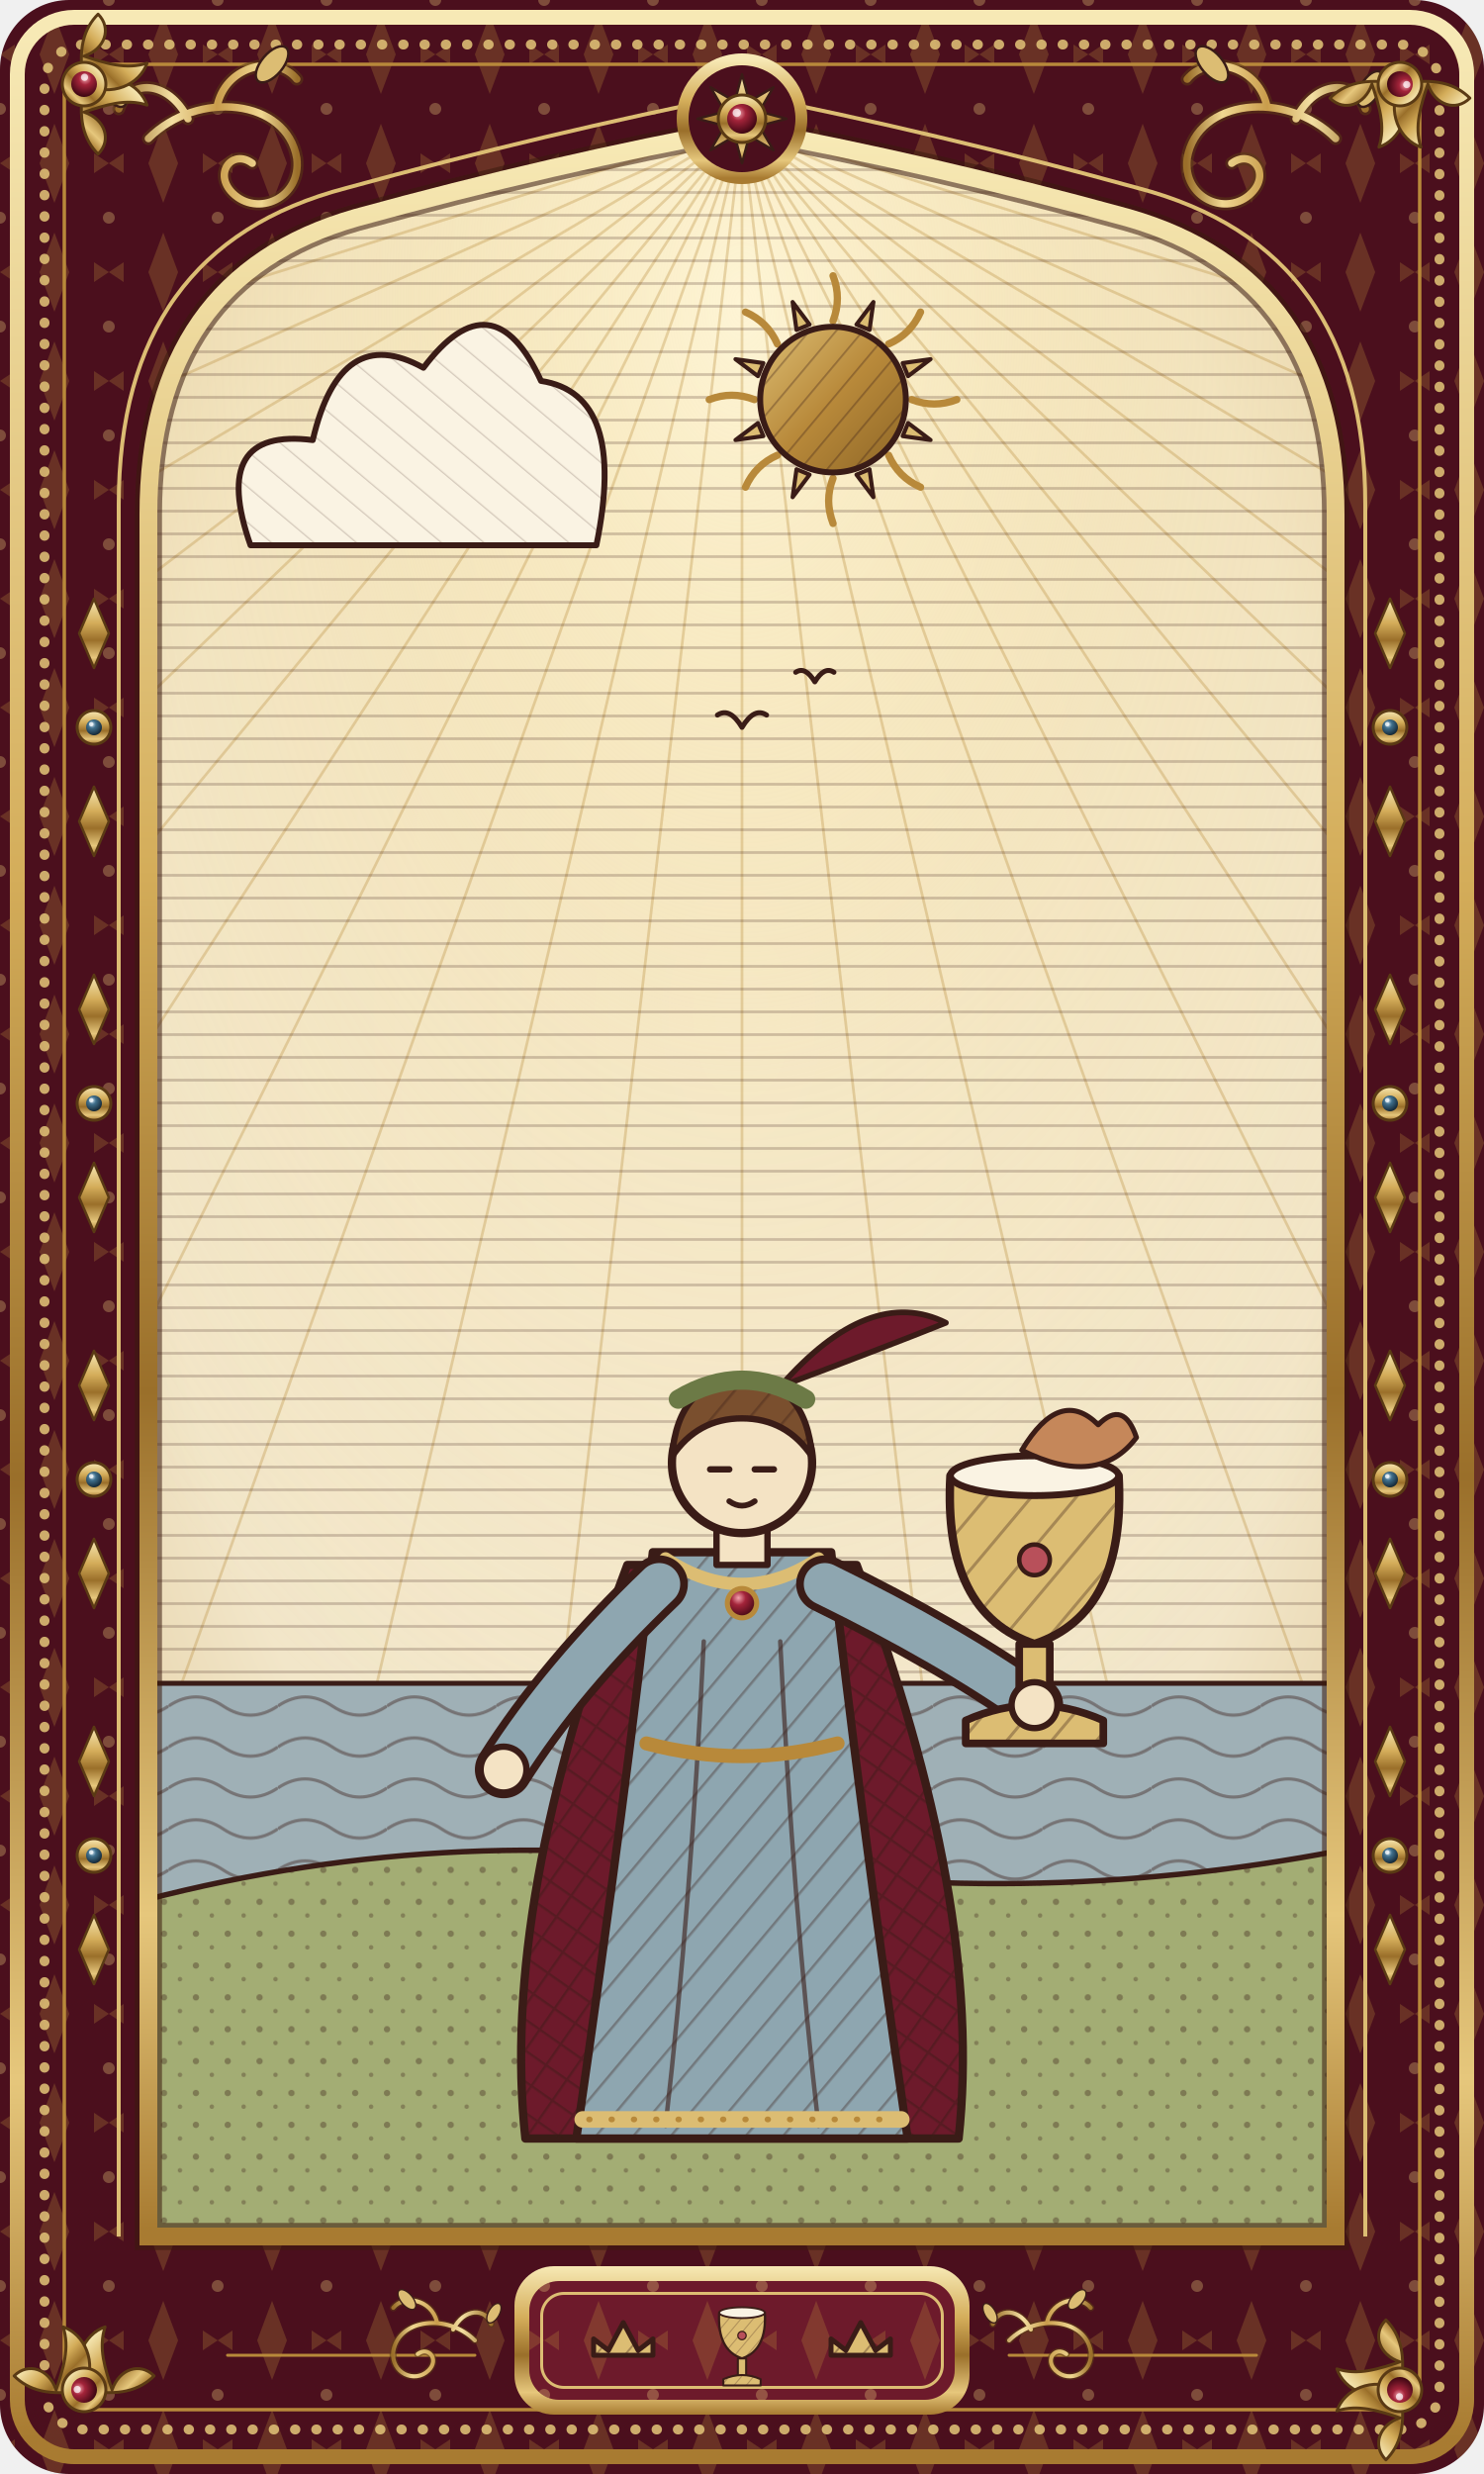
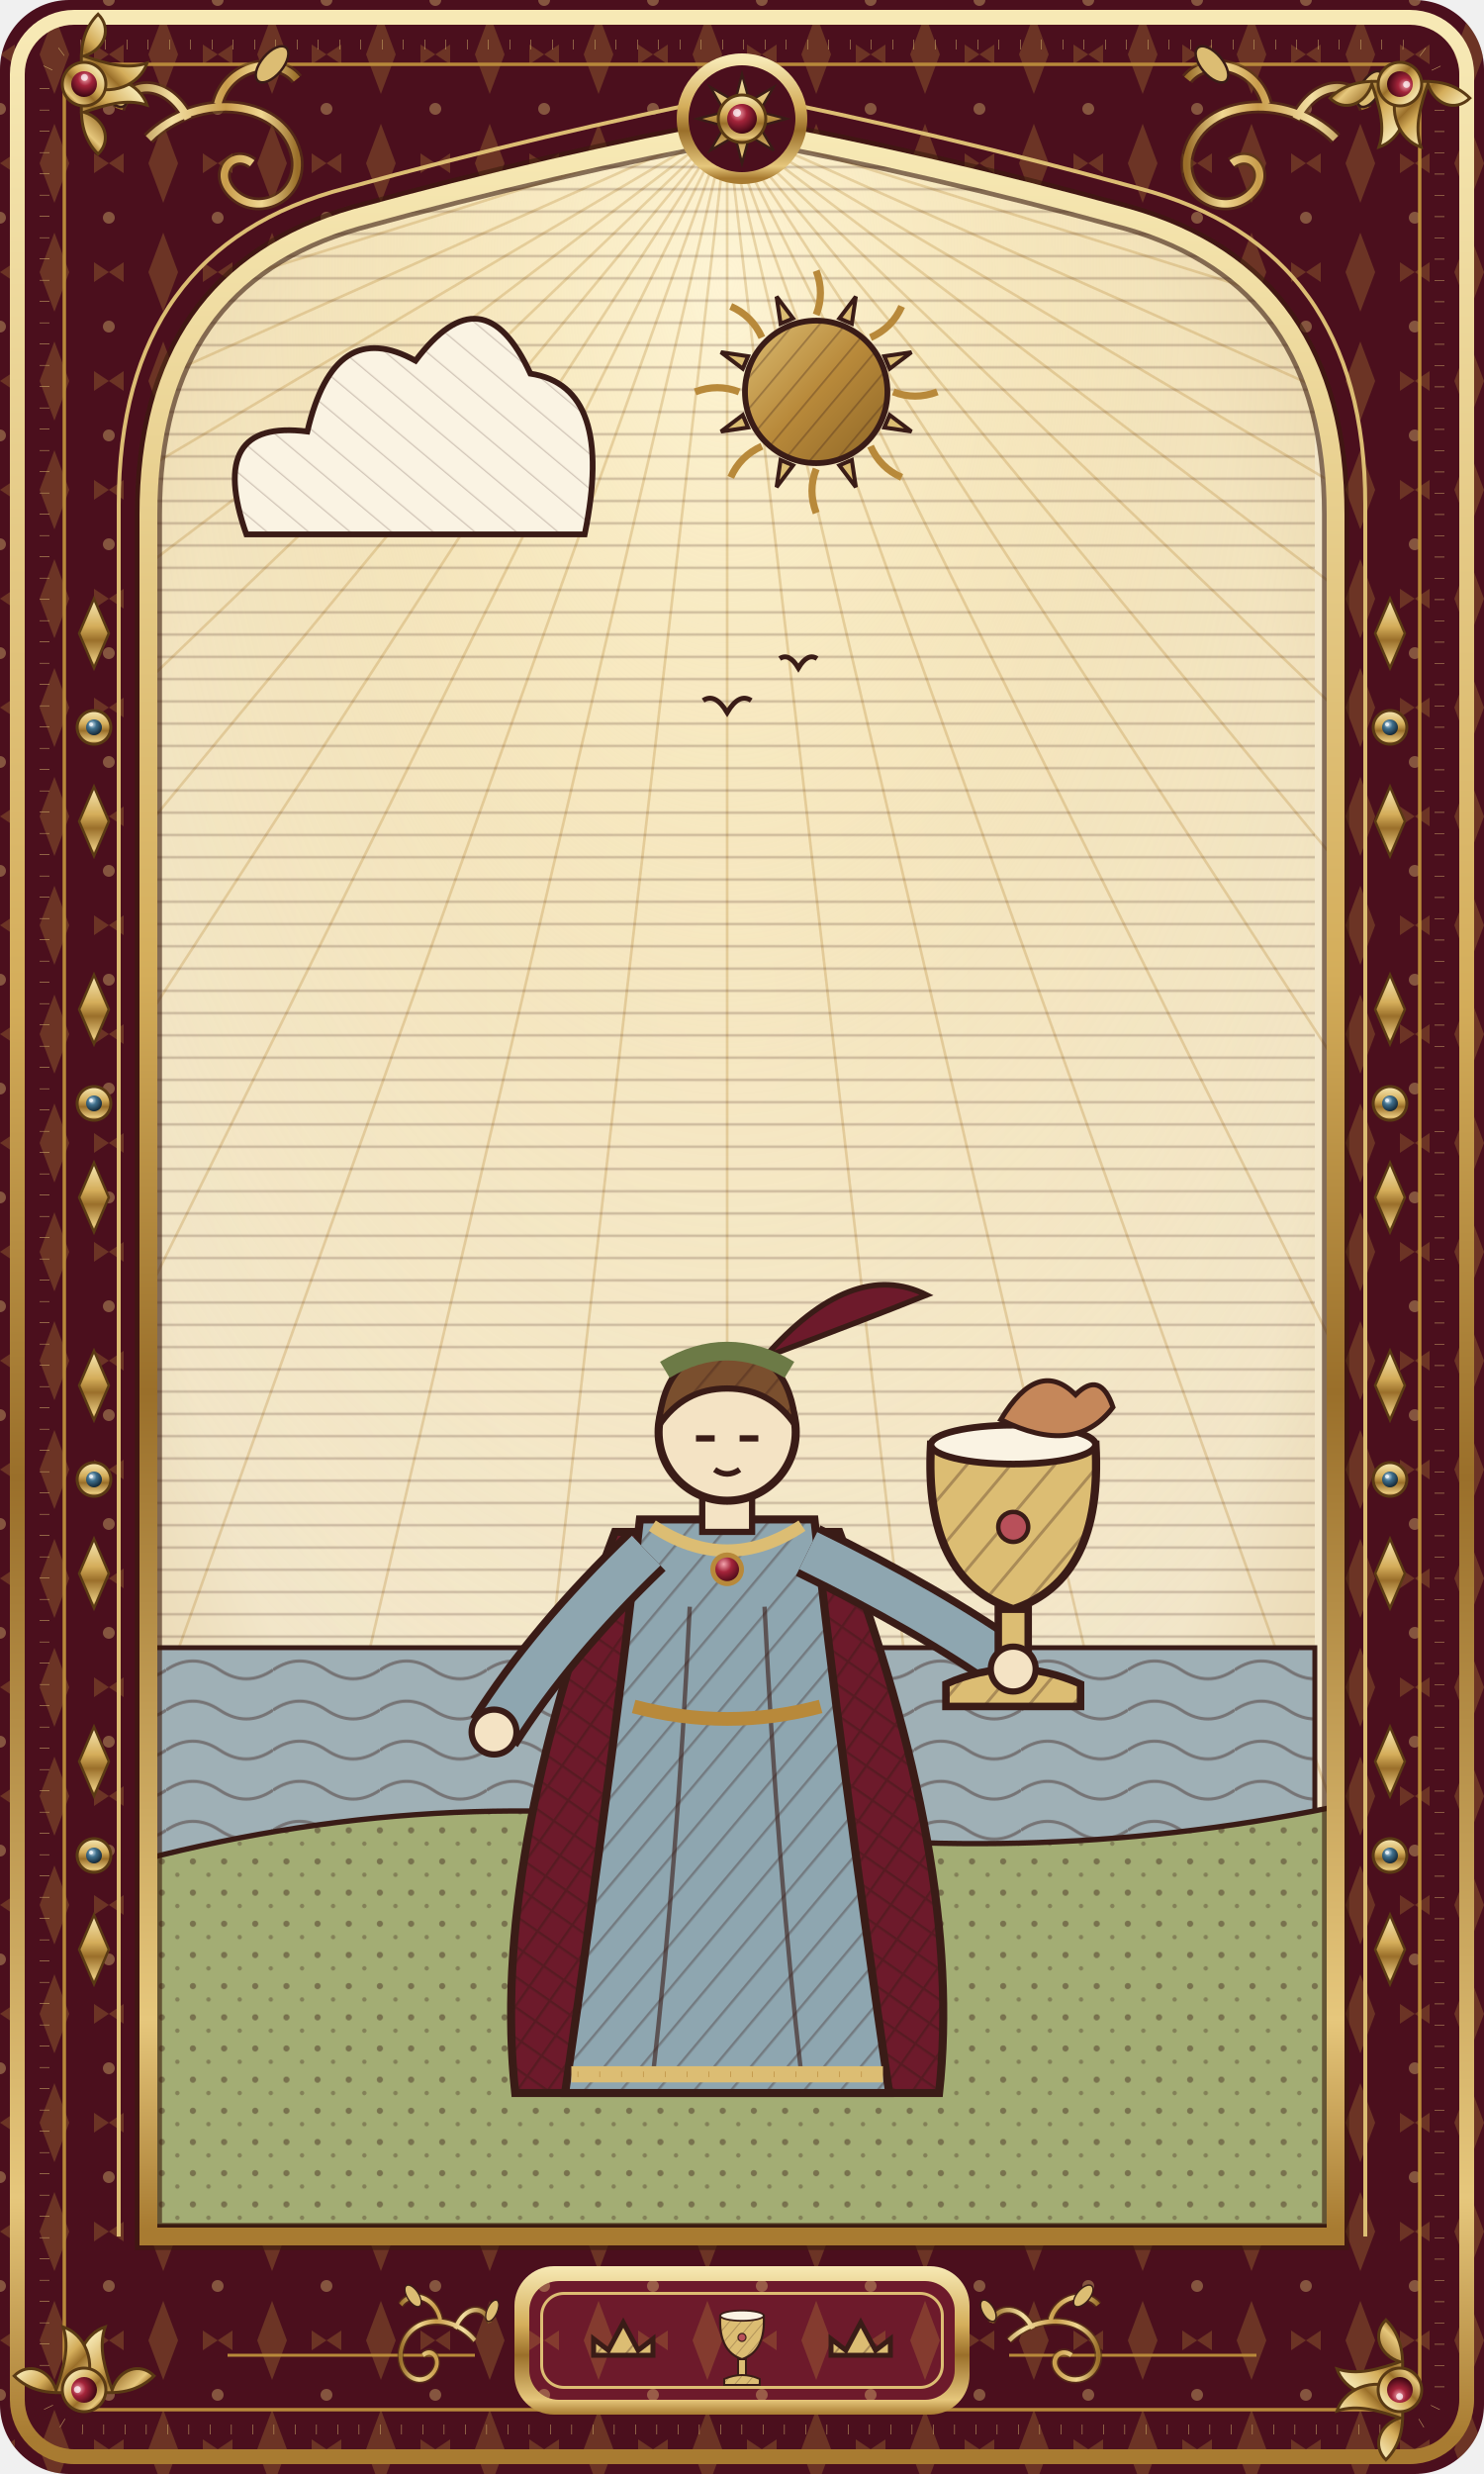
<svg xmlns="http://www.w3.org/2000/svg" width="300" height="500" viewBox="0 0 300 500">
  <defs>
    <pattern id="h" width="4.5" height="4.5" patternUnits="userSpaceOnUse" patternTransform="rotate(40)">
-       <line x1="0" y1="0" x2="0" y2="4.5" stroke="#3a1c17" stroke-width="0.8" opacity="0.32" />
+       <line x1="0" y1="0" x2="0" y2="4.5" stroke="#3a1c17" stroke-width="0.8" opacity="0.3" />
    </pattern>
    <pattern id="hx" width="4" height="4" patternUnits="userSpaceOnUse" patternTransform="rotate(35)">
      <path d="M0,0V4M0,0H4" stroke="#3a1c17" stroke-width="0.8" opacity="0.4" />
    </pattern>
    <pattern id="hz" width="8" height="5" patternUnits="userSpaceOnUse">
-       <line x1="0" y1="2.5" x2="8" y2="2.5" stroke="#3a1c17" stroke-width="0.6" opacity="0.22" />
+       <line x1="0" y1="2.5" x2="8" y2="2.5" stroke="#3a1c17" stroke-width="0.6" opacity="0.2" />
    </pattern>
    <pattern id="hl" width="6" height="6" patternUnits="userSpaceOnUse" patternTransform="rotate(-50)">
-       <line x1="0" y1="0" x2="0" y2="6" stroke="#3a1c17" stroke-width="0.6" opacity="0.18" />
+       <line x1="0" y1="0" x2="0" y2="6" stroke="#3a1c17" stroke-width="0.6" opacity="0.2" />
    </pattern>
    <pattern id="dots" width="7" height="7" patternUnits="userSpaceOnUse">
-       <circle cx="2" cy="2" r="0.7" fill="#3a1c17" opacity="0.35" />
+       <circle cx="2" cy="2" r="0.7" fill="#3a1c17" opacity="0.4" />
      <circle cx="5.5" cy="5" r="0.5" fill="#3a1c17" opacity="0.3" />
    </pattern>
    <pattern id="wv" width="24" height="9" patternUnits="userSpaceOnUse">
      <path d="M0,5 Q6,1 12,5 T24,5" fill="none" stroke="#3a1c17" stroke-width="0.7" opacity="0.4" />
    </pattern>
    <radialGradient id="pg" cx="50%" cy="42%" r="70%">
      <stop offset="0" stop-color="#f6ecd4" />
      <stop offset="0.7" stop-color="#f2e6c9" />
      <stop offset="1" stop-color="#e2cc9f" />
    </radialGradient>
    <radialGradient id="ng" cx="50%" cy="30%" r="80%">
      <stop offset="0" stop-color="#4a3a52" />
      <stop offset="1" stop-color="#2b2238" />
    </radialGradient>
    <linearGradient id="gold" x1="0" y1="0" x2="1" y2="1">
      <stop offset="0" stop-color="#dcbd73" />
      <stop offset="0.5" stop-color="#b8893a" />
      <stop offset="1" stop-color="#8e6626" />
    </linearGradient>
    <linearGradient id="gv" x1="0" y1="0" x2="0" y2="1">
      <stop offset="0" stop-color="#f7e9b5" />
-       <stop offset="0.35" stop-color="#d4ad5a" />
+       <stop offset="0.4" stop-color="#d4ad5a" />
      <stop offset="0.6" stop-color="#9a6f2a" />
-       <stop offset="0.85" stop-color="#e6c77c" />
+       <stop offset="0.9" stop-color="#e6c77c" />
      <stop offset="1" stop-color="#a87b31" />
    </linearGradient>
    <linearGradient id="gh" x1="0" y1="0" x2="1" y2="0">
      <stop offset="0" stop-color="#9a6f2a" />
      <stop offset="0.3" stop-color="#f3dfa2" />
-       <stop offset="0.55" stop-color="#c99d4c" />
+       <stop offset="0.6" stop-color="#c99d4c" />
      <stop offset="0.8" stop-color="#f0d791" />
      <stop offset="1" stop-color="#9a6f2a" />
    </linearGradient>
    <radialGradient id="gem" cx="38%" cy="32%" r="70%">
      <stop offset="0" stop-color="#f2a3ad" />
-       <stop offset="0.35" stop-color="#a3243a" />
+       <stop offset="0.4" stop-color="#a3243a" />
      <stop offset="1" stop-color="#3d0612" />
    </radialGradient>
    <radialGradient id="gemb" cx="38%" cy="32%" r="70%">
      <stop offset="0" stop-color="#cfe2ee" />
-       <stop offset="0.35" stop-color="#3f6f8c" />
+       <stop offset="0.4" stop-color="#3f6f8c" />
      <stop offset="1" stop-color="#132634" />
    </radialGradient>
    <radialGradient id="halo" cx="50%" cy="8%" r="75%">
      <stop offset="0" stop-color="#fff6d6" stop-opacity="0.9" />
-       <stop offset="0.5" stop-color="#f4dc9a" stop-opacity="0.25" />
+       <stop offset="0.5" stop-color="#f4dc9a" stop-opacity="0.3" />
      <stop offset="1" stop-color="#f4dc9a" stop-opacity="0" />
    </radialGradient>
    <pattern id="damask" width="22" height="22" patternUnits="userSpaceOnUse">
-       <path d="M11,3 l3,8 l-3,8 l-3,-8Z M0,11 l3,-2 l0,4Z M22,11 l-3,-2 l0,4Z" fill="#b8893a" opacity="0.28" />
-       <circle cx="0" cy="0" r="1.2" fill="#dcbd73" opacity="0.35" />
-       <circle cx="22" cy="22" r="1.2" fill="#dcbd73" opacity="0.35" />
-       <circle cx="22" cy="0" r="1.2" fill="#dcbd73" opacity="0.35" />
-       <circle cx="0" cy="22" r="1.2" fill="#dcbd73" opacity="0.35" />
+       <path d="M11,3 l3,8 l-3,8 l-3,-8Z M0,11 l3,-2 l0,4Z M22,11 l-3,-2 l0,4Z" fill="#b8893a" opacity="0.3" />
+       <circle cx="0" cy="0" r="1.2" fill="#dcbd73" opacity="0.4" />
+       <circle cx="22" cy="22" r="1.2" fill="#dcbd73" opacity="0.4" />
+       <circle cx="22" cy="0" r="1.2" fill="#dcbd73" opacity="0.4" />
+       <circle cx="0" cy="22" r="1.2" fill="#dcbd73" opacity="0.4" />
    </pattern>
    <clipPath id="panel">
      <path d="M30,452 V104 Q30,56 72,44 Q112,33 150,26 Q188,33 228,44 Q270,56 270,104 V452Z" />
    </clipPath>
+     <g id="fl">
+       <g transform="translate(0 0) rotate(0)">
+         <path d="M0,0 C2,-6 8,-8 12,-6 C8,-4 6,0 4,4 C8,2 12,4 12,8 C8,8 4,6 0,0Z" fill="url(#gv)" stroke="#5a3a14" stroke-width="0.6" />
+         <path d="M0,0 C6,-2 8,-8 6,-12 C4,-8 0,-6 -4,-4 C-2,-8 -4,-12 -8,-12 C-8,-8 -6,-4 0,0Z" fill="url(#gv)" stroke="#5a3a14" stroke-width="0.6" />
+         <circle cx="0" cy="0" r="4.4" fill="url(#gv)" stroke="#5a3a14" stroke-width="0.6" />
+         <circle cx="0" cy="0" r="2.6" fill="url(#gem)" />
+         <circle cx="-0.9" cy="-1" r="0.7" fill="#fff" opacity="0.7" />
+       </g>
+     </g>
+     <g id="cu">
+       <g transform="">
+         <path d="M0,0 C10,-10 28,-8 30,4 C31,12 22,16 17,11 C13,7 17,2 21,5 M8,-4 C4,-12 -4,-12 -6,-6 M14,-7 C16,-15 26,-17 30,-12" fill="none" stroke="#5a3a14" stroke-width="2.6" opacity="0.6" />
+         <path d="M0,0 C10,-10 28,-8 30,4 C31,12 22,16 17,11 C13,7 17,2 21,5 M8,-4 C4,-12 -4,-12 -6,-6 M14,-7 C16,-15 26,-17 30,-12" fill="none" stroke="url(#gh)" stroke-width="1.5" />
+         <ellipse cx="25" cy="-15" rx="2.2" ry="4.4" fill="#dcbd73" stroke="#3a1c17" stroke-width="0.5" transform="rotate(40 25 -15)" />
+         <ellipse cx="-7" cy="-10" rx="2" ry="4" fill="#dcbd73" stroke="#3a1c17" stroke-width="0.5" transform="rotate(-30 -7 -10)" />
+       </g>
+     </g>
+     <g id="gb">
+       <circle cx="0" cy="0" r="3.4" fill="url(#gv)" stroke="#5a3a14" stroke-width="0.6" />
+       <circle cx="0" cy="0" r="1.6" fill="url(#gemb)" />
+       <circle cx="-0.6" cy="-0.6" r="0.4" fill="#fff" opacity="0.7" />
+     </g>
+     <path id="dm" d="M0,-7 L3,0 L0,7 L-3,0Z" fill="url(#gv)" stroke="#5a3a14" stroke-width="0.5" />
  </defs>
  <rect x="0" y="0" width="300" height="500" rx="14" fill="#4b0f1d" />
  <rect x="0" y="0" width="300" height="500" rx="14" fill="url(#damask)" />
  <rect x="3.5" y="3.5" width="293" height="493" rx="11.5" fill="none" stroke="url(#gv)" stroke-width="3" />
-   <rect x="9" y="9" width="282" height="482" rx="8" fill="none" stroke="#dcbd73" stroke-width="2" stroke-linecap="round" stroke-dasharray="0.1 4.2" opacity="0.9" />
+   <rect x="9" y="9" width="282" height="482" rx="8" fill="none" stroke="#dcbd73" stroke-width="2" stroke-dasharray="0.1 4.2" opacity="0.9" />
  <rect x="13" y="13" width="274" height="474" rx="6" fill="none" stroke="#b8893a" stroke-width="0.7" />
  <path d="M30,452 V104 Q30,56 72,44 Q112,33 150,26 Q188,33 228,44 Q270,56 270,104 V452Z" fill="#f2e6c9" />
  <g clip-path="url(#panel)">
-     <g transform="translate(12 9) scale(0.92)">
+     <g transform="translate(12 9) scale(0.9)">
      <rect x="18" y="18" width="264" height="464" fill="url(#pg)" />
      <rect x="18" y="18" width="264" height="464" fill="url(#halo)" />
-       <path d="M150,18 L-262.56,96.7 M150,18 L-250.78,143.6 M150,18 L-233.69,188.83 M150,18 L-211.51,231.8 M150,18 L-184.54,271.93 M150,18 L-153.14,308.7 M150,18 L-117.72,341.62 M150,18 L-78.75,370.24 M150,18 L-36.75,394.2 M150,18 L7.73,413.17 M150,18 L54.09,426.9 M150,18 L101.73,435.22 M150,18 L150,438 M150,18 L198.27,435.22 M150,18 L245.91,426.9 M150,18 L292.27,413.17 M150,18 L336.75,394.2 M150,18 L378.75,370.24 M150,18 L417.72,341.62 M150,18 L453.14,308.7 M150,18 L484.54,271.93 M150,18 L511.51,231.8 M150,18 L533.69,188.83 M150,18 L550.78,143.6 M150,18 L562.56,96.7 " stroke="#b8893a" stroke-width="0.6" opacity="0.32" />
+       <path d="M150,18 L-262.6,96.7 M150,18 L-250.8,143.6 M150,18 L-233.7,188.8 M150,18 L-211.5,231.8 M150,18 L-184.5,271.9 M150,18 L-153.1,308.7 M150,18 L-117.7,341.6 M150,18 L-78.7,370.2 M150,18 L-36.7,394.2 M150,18 L7.7,413.2 M150,18 L54.1,426.9 M150,18 L101.7,435.2 M150,18 L150,438 M150,18 L198.3,435.2 M150,18 L245.9,426.9 M150,18 L292.3,413.2 M150,18 L336.8,394.2 M150,18 L378.8,370.2 M150,18 L417.7,341.6 M150,18 L453.1,308.7 M150,18 L484.5,271.9 M150,18 L511.5,231.8 M150,18 L533.7,188.8 M150,18 L550.8,143.6 M150,18 L562.6,96.7 " stroke="#b8893a" stroke-width="0.6" opacity="0.3" />
      <rect x="18" y="18" width="264" height="464" fill="url(#hz)" />
-       <path d="M187.28,78 Q192.24,79.92 197.2,78" fill="none" stroke="#b8893a" stroke-width="1.6" stroke-linecap="round" stroke-linejoin="round" />
-       <path d="M186.494,83.151 L191.434,86.878 L185.306,86.021Z" fill="#dcbd73" stroke="#3a1c17" stroke-width="0.9" stroke-linejoin="round" stroke-linecap="round" />
-       <path d="M182.219,90.219 Q184.368,95.084 189.233,97.233" fill="none" stroke="#b8893a" stroke-width="1.6" stroke-linecap="round" stroke-linejoin="round" />
-       <path d="M178.021,93.306 L178.878,99.434 L175.151,94.494Z" fill="#dcbd73" stroke="#3a1c17" stroke-width="0.9" stroke-linejoin="round" stroke-linecap="round" />
-       <path d="M170,95.28 Q168.08,100.24 170,105.2" fill="none" stroke="#b8893a" stroke-width="1.6" stroke-linecap="round" stroke-linejoin="round" />
-       <path d="M164.849,94.494 L161.122,99.434 L161.979,93.306Z" fill="#dcbd73" stroke="#3a1c17" stroke-width="0.9" stroke-linejoin="round" stroke-linecap="round" />
-       <path d="M157.781,90.219 Q152.916,92.368 150.767,97.233" fill="none" stroke="#b8893a" stroke-width="1.6" stroke-linecap="round" stroke-linejoin="round" />
-       <path d="M154.694,86.021 L148.566,86.878 L153.506,83.151Z" fill="#dcbd73" stroke="#3a1c17" stroke-width="0.9" stroke-linejoin="round" stroke-linecap="round" />
-       <path d="M152.72,78 Q147.76,76.08 142.8,78" fill="none" stroke="#b8893a" stroke-width="1.6" stroke-linecap="round" stroke-linejoin="round" />
-       <path d="M153.506,72.849 L148.566,69.122 L154.694,69.979Z" fill="#dcbd73" stroke="#3a1c17" stroke-width="0.9" stroke-linejoin="round" stroke-linecap="round" />
-       <path d="M157.781,65.781 Q155.632,60.916 150.767,58.767" fill="none" stroke="#b8893a" stroke-width="1.6" stroke-linecap="round" stroke-linejoin="round" />
-       <path d="M161.979,62.694 L161.122,56.566 L164.849,61.506Z" fill="#dcbd73" stroke="#3a1c17" stroke-width="0.9" stroke-linejoin="round" stroke-linecap="round" />
-       <path d="M170,60.72 Q171.92,55.76 170,50.8" fill="none" stroke="#b8893a" stroke-width="1.6" stroke-linecap="round" stroke-linejoin="round" />
-       <path d="M175.151,61.506 L178.878,56.566 L178.021,62.694Z" fill="#dcbd73" stroke="#3a1c17" stroke-width="0.9" stroke-linejoin="round" stroke-linecap="round" />
-       <path d="M182.219,65.781 Q187.084,63.632 189.233,58.767" fill="none" stroke="#b8893a" stroke-width="1.6" stroke-linecap="round" stroke-linejoin="round" />
-       <path d="M185.306,69.979 L191.434,69.122 L186.494,72.849Z" fill="#dcbd73" stroke="#3a1c17" stroke-width="0.9" stroke-linejoin="round" stroke-linecap="round" />
+       <path d="M187.3,78 Q192.2,79.9 197.2,78" fill="none" stroke="#b8893a" stroke-width="1.6" />
+       <path d="M186.5,83.2 L191.4,86.9 L185.3,86Z" fill="#dcbd73" stroke="#3a1c17" stroke-width="0.9" />
+       <path d="M182.2,90.2 Q184.4,95.1 189.2,97.2" fill="none" stroke="#b8893a" stroke-width="1.6" />
+       <path d="M178,93.3 L178.9,99.4 L175.2,94.5Z" fill="#dcbd73" stroke="#3a1c17" stroke-width="0.9" />
+       <path d="M170,95.3 Q168.1,100.2 170,105.2" fill="none" stroke="#b8893a" stroke-width="1.6" />
+       <path d="M164.8,94.5 L161.1,99.4 L162,93.3Z" fill="#dcbd73" stroke="#3a1c17" stroke-width="0.9" />
+       <path d="M157.8,90.2 Q152.9,92.4 150.8,97.2" fill="none" stroke="#b8893a" stroke-width="1.6" />
+       <path d="M154.7,86 L148.6,86.9 L153.5,83.2Z" fill="#dcbd73" stroke="#3a1c17" stroke-width="0.9" />
+       <path d="M152.7,78 Q147.8,76.1 142.8,78" fill="none" stroke="#b8893a" stroke-width="1.6" />
+       <path d="M153.5,72.8 L148.6,69.1 L154.7,70Z" fill="#dcbd73" stroke="#3a1c17" stroke-width="0.9" />
+       <path d="M157.8,65.8 Q155.6,60.9 150.8,58.8" fill="none" stroke="#b8893a" stroke-width="1.6" />
+       <path d="M162,62.7 L161.1,56.6 L164.8,61.5Z" fill="#dcbd73" stroke="#3a1c17" stroke-width="0.9" />
+       <path d="M170,60.7 Q171.9,55.8 170,50.8" fill="none" stroke="#b8893a" stroke-width="1.6" />
+       <path d="M175.2,61.5 L178.9,56.6 L178,62.7Z" fill="#dcbd73" stroke="#3a1c17" stroke-width="0.9" />
+       <path d="M182.2,65.8 Q187.1,63.6 189.2,58.8" fill="none" stroke="#b8893a" stroke-width="1.6" />
+       <path d="M185.3,70 L191.4,69.1 L186.5,72.8Z" fill="#dcbd73" stroke="#3a1c17" stroke-width="0.9" />
      <circle cx="170" cy="78" r="16" fill="url(#gold)" stroke="#3a1c17" stroke-width="1.3" />
      <circle cx="170" cy="78" r="16" fill="url(#h)" />
-       <path d="M42,110 q-9.12,-25.992 13.68,-23.104 q6.08,-25.992 24.32,-15.884 q15.2,-20.216 25.84,2.888 q19,2.888 12.16,36.1Z" fill="#faf3e3" stroke="#3a1c17" stroke-width="1.3" stroke-linejoin="round" stroke-linecap="round" />
-       <path d="M42,110 q-9.12,-25.992 13.68,-23.104 q6.08,-25.992 24.32,-15.884 q15.2,-20.216 25.84,2.888 q19,2.888 12.16,36.1Z" fill="url(#hl)" stroke="none" />
-       <path d="M144.6,147.3 q2.7,-1.8 5.4,2.7 q2.7,-4.5 5.4,-2.7" fill="none" stroke="#3a1c17" stroke-width="1.1" stroke-linecap="round" stroke-linejoin="round" />
-       <path d="M161.8,137.9 q2.1,-1.4 4.2,2.1 q2.1,-3.5 4.2,-2.1" fill="none" stroke="#3a1c17" stroke-width="1.1" stroke-linecap="round" stroke-linejoin="round" />
+       <g fill="#faf3e3" stroke="#3a1c17" stroke-width="1.3">
+         <path id="q2l" d="M42,110 q-9.1,-26 13.7,-23.1 q6.1,-26 24.3,-15.9 q15.2,-20.2 25.8,2.9 q19,2.9 12.2,36.1Z" />
+       </g>
+       <use href="#q2l" fill="url(#hl)" />
+       <path d="M144.6,147.3 q2.7,-1.8 5.4,2.7 q2.7,-4.5 5.4,-2.7" fill="none" stroke="#3a1c17" stroke-width="1.1" />
+       <path d="M161.8,137.9 q2.1,-1.4 4.2,2.1 q2.1,-3.5 4.2,-2.1" fill="none" stroke="#3a1c17" stroke-width="1.1" />
      <rect x="18" y="360" width="264" height="122" fill="#9fb0b6" stroke="#3a1c17" stroke-width="1.1" />
      <rect x="18" y="360" width="264" height="122" fill="url(#wv)" />
-       <path d="M10,410 Q80,390 150,400 T290,395 V490 H10Z" fill="#a3ad74" stroke="#3a1c17" stroke-width="1.2" stroke-linejoin="round" stroke-linecap="round" />
-       <path d="M10,410 Q80,390 150,400 T290,395 V490 H10Z" fill="url(#dots)" stroke="none" />
+       <path d="M10,410 Q80,390 150,400 T290,395 V490 H10Z" fill="#a3ad74" stroke="#3a1c17" stroke-width="1.2" />
+       <path d="M10,410 Q80,390 150,400 T290,395 V490 H10Z" fill="url(#dots)" />
      <g transform="translate(150 460) scale(1.4 1.4)">
-         <path d="M-18,-90 Q-38,-36.8 -34,0 L34,0 Q38,-36.8 18,-90Z" fill="#6d1a2b" stroke="#3a1c17" stroke-width="1.3" stroke-linejoin="round" stroke-linecap="round" />
-         <path d="M-18,-90 Q-38,-36.8 -34,0 L34,0 Q38,-36.8 18,-90Z" fill="url(#hx)" stroke="none" />
-         <path d="M-14,-92 Q-18,-55.2 -26,0 L26,0 Q18,-55.2 14,-92Z" fill="#8ea6b0" stroke="#3a1c17" stroke-width="1.3" stroke-linejoin="round" stroke-linecap="round" />
-         <path d="M-14,-92 Q-18,-55.2 -26,0 L26,0 Q18,-55.2 14,-92Z" fill="url(#h)" stroke="none" />
-         <path d="M-6,-78 Q-8,-36.8 -12,-2 M6,-78 Q8,-36.8 12,-2" fill="none" stroke="#3a1c17" stroke-width="0.7" stroke-linecap="round" stroke-linejoin="round" opacity="0.6" />
-         <path d="M-15,-62 Q0,-58 15,-62" fill="none" stroke="#b8893a" stroke-width="2.2" stroke-linecap="round" stroke-linejoin="round" />
-         <path d="M-12,-91 Q0,-83 12,-91" fill="none" stroke="#dcbd73" stroke-width="2" stroke-linecap="round" stroke-linejoin="round" />
+         <path d="M-18,-90 Q-38,-36.8 -34,0 L34,0 Q38,-36.8 18,-90Z" fill="#6d1a2b" stroke="#3a1c17" stroke-width="1.3" />
+         <path d="M-18,-90 Q-38,-36.8 -34,0 L34,0 Q38,-36.8 18,-90Z" fill="url(#hx)" />
+         <path d="M-14,-92 Q-18,-55.2 -26,0 L26,0 Q18,-55.2 14,-92Z" fill="#8ea6b0" stroke="#3a1c17" stroke-width="1.3" />
+         <path d="M-14,-92 Q-18,-55.2 -26,0 L26,0 Q18,-55.2 14,-92Z" fill="url(#h)" />
+         <path d="M-6,-78 Q-8,-36.8 -12,-2 M6,-78 Q8,-36.8 12,-2" fill="none" stroke="#3a1c17" stroke-width="0.7" opacity="0.6" />
+         <path d="M-15,-62 Q0,-58 15,-62" fill="none" stroke="#b8893a" stroke-width="2.2" />
+         <path d="M-12,-91 Q0,-83 12,-91" fill="none" stroke="#dcbd73" stroke-width="2" />
        <circle cx="0" cy="-84" r="2.3" fill="url(#gem)" stroke="#b8893a" stroke-width="0.8" />
-         <path d="M-25,-3 H25" fill="none" stroke="#dcbd73" stroke-width="2.6" stroke-linecap="round" stroke-linejoin="round" />
-         <path d="M-24,-3 H24" fill="none" stroke="#b8893a" stroke-width="0.9" stroke-linecap="round" stroke-linejoin="round" stroke-dasharray="0.1 3.4" />
-         <path d="M-4,-90 v-6 h8 v6Z" fill="#f4e3c4" stroke="#3a1c17" stroke-width="1" stroke-linejoin="round" stroke-linecap="round" />
+         <path d="M-25,-3 H25" fill="none" stroke="#dcbd73" stroke-width="2.6" />
+         <path d="M-24,-3 H24" fill="none" stroke="#b8893a" stroke-width="0.9" stroke-dasharray="0.1 3.4" />
+         <path d="M-4,-90 v-6 h8 v6Z" fill="#f4e3c4" stroke="#3a1c17" stroke-width="1" />
        <circle cx="0" cy="-106" r="11" fill="#f4e3c4" stroke="#3a1c17" stroke-width="1.3" />
-         <path d="M-11,-107 q1,-12 11,-12 q10,0 11,12 q-4,-6 -11,-6 q-7,0 -11,6Z" fill="#7a4f2e" stroke="#3a1c17" stroke-width="1" stroke-linejoin="round" stroke-linecap="round" />
-         <path d="M-11,-107 q1,-12 11,-12 q10,0 11,12 q-4,-6 -11,-6 q-7,0 -11,6Z" fill="url(#h)" stroke="none" />
-         <path d="M-5,-105 h3 M2,-105 h3" fill="none" stroke="#3a1c17" stroke-width="1" stroke-linecap="round" stroke-linejoin="round" />
-         <path d="M-2,-100 q2,1.4 4,0" fill="none" stroke="#3a1c17" stroke-width="0.9" stroke-linecap="round" stroke-linejoin="round" />
+         <path d="M-11,-107 q1,-12 11,-12 q10,0 11,12 q-4,-6 -11,-6 q-7,0 -11,6Z" fill="#7a4f2e" stroke="#3a1c17" stroke-width="1" />
+         <path d="M-11,-107 q1,-12 11,-12 q10,0 11,12 q-4,-6 -11,-6 q-7,0 -11,6Z" fill="url(#h)" />
+         <path d="M-5,-105 h3 M2,-105 h3" fill="none" stroke="#3a1c17" stroke-width="1" />
+         <path d="M-2,-100 q2,1.4 4,0" fill="none" stroke="#3a1c17" stroke-width="0.9" />
        <g transform="translate(0 0)">
-           <path d="M6,-118 q14,-16 26,-10 q-10,4 -26,10Z" fill="#6d1a2b" stroke="#3a1c17" stroke-width="0.9" stroke-linejoin="round" stroke-linecap="round" />
-           <path d="M-10,-116 q10,-6 20,0" fill="none" stroke="#6c7a46" stroke-width="3" stroke-linecap="round" stroke-linejoin="round" />
+           <path d="M6,-118 q14,-16 26,-10 q-10,4 -26,10Z" fill="#6d1a2b" stroke="#3a1c17" stroke-width="0.9" />
+           <path d="M-10,-116 q10,-6 20,0" fill="none" stroke="#6c7a46" stroke-width="3" />
        </g>
-         <path d="M-13,-87 Q-28.213,-72.445 -37.426,-57.89" fill="none" stroke="#3a1c17" stroke-width="9" stroke-linecap="round" stroke-linejoin="round" />
-         <path d="M-13,-87 Q-28.213,-72.445 -37.426,-57.89" fill="none" stroke="#8ea6b0" stroke-width="6.6" stroke-linecap="round" stroke-linejoin="round" />
-         <path d="M13,-87 Q32.454,-77.5 45.909,-68" fill="none" stroke="#3a1c17" stroke-width="9" stroke-linecap="round" stroke-linejoin="round" />
-         <path d="M13,-87 Q32.454,-77.5 45.909,-68" fill="none" stroke="#8ea6b0" stroke-width="6.6" stroke-linecap="round" stroke-linejoin="round" />
-         <g transform="translate(45.91 -68) rotate(0)">
+         <path d="M-13,-87 Q-28.2,-72.4 -37.4,-57.9" fill="none" stroke="#3a1c17" stroke-width="9" />
+         <path d="M-13,-87 Q-28.2,-72.4 -37.4,-57.9" fill="none" stroke="#8ea6b0" stroke-width="6.6" />
+         <path d="M13,-87 Q32.5,-77.5 45.9,-68" fill="none" stroke="#3a1c17" stroke-width="9" />
+         <path d="M13,-87 Q32.5,-77.5 45.9,-68" fill="none" stroke="#8ea6b0" stroke-width="6.6" />
+         <g transform="translate(45.9 -68) rotate(0)">
          <g transform="scale(1.2)">
-             <path d="M-11,-30 Q-12,-12 0,-8 Q12,-12 11,-30Z" fill="#dcbd73" stroke="#3a1c17" stroke-width="1.1" stroke-linejoin="round" stroke-linecap="round" />
-             <path d="M-11,-30 Q-12,-12 0,-8 Q12,-12 11,-30Z" fill="url(#h)" stroke="none" />
-             <path d="M-2,-8 h4 v10 h-4Z" fill="#dcbd73" stroke="#3a1c17" stroke-width="1" stroke-linejoin="round" stroke-linecap="round" />
-             <path d="M-9,2 q9,-4 18,0 v3 h-18Z" fill="#dcbd73" stroke="#3a1c17" stroke-width="1" stroke-linejoin="round" stroke-linecap="round" />
-             <path d="M-9,2 q9,-4 18,0 v3 h-18Z" fill="url(#h)" stroke="none" />
+             <path d="M-11,-30 Q-12,-12 0,-8 Q12,-12 11,-30Z" fill="#dcbd73" stroke="#3a1c17" stroke-width="1.1" />
+             <path d="M-11,-30 Q-12,-12 0,-8 Q12,-12 11,-30Z" fill="url(#h)" />
+             <path d="M-2,-8 h4 v10 h-4Z" fill="#dcbd73" stroke="#3a1c17" stroke-width="1" />
+             <path d="M-9,2 q9,-4 18,0 v3 h-18Z" fill="#dcbd73" stroke="#3a1c17" stroke-width="1" />
+             <path d="M-9,2 q9,-4 18,0 v3 h-18Z" fill="url(#h)" />
            <ellipse cx="0" cy="-30" rx="11" ry="2.6" fill="#faf3e3" stroke="#3a1c17" stroke-width="0.9" />
            <circle cx="0" cy="-19" r="2" fill="#b8505a" stroke="#3a1c17" stroke-width="0.6" />
          </g>
          <g transform="translate(-2 -40)">
-             <path d="M0,0 q6,-10 12,-4 q4,-4 6,2 q-6,8 -18,2Z" fill="#c5875a" stroke="#3a1c17" stroke-width="0.8" stroke-linejoin="round" stroke-linecap="round" />
+             <path d="M0,0 q6,-10 12,-4 q4,-4 6,2 q-6,8 -18,2Z" fill="#c5875a" stroke="#3a1c17" stroke-width="0.8" />
          </g>
        </g>
-         <circle cx="-37.43" cy="-57.89" r="3.6" fill="#f4e3c4" stroke="#3a1c17" stroke-width="1" />
-         <circle cx="45.91" cy="-68" r="3.6" fill="#f4e3c4" stroke="#3a1c17" stroke-width="1" />
-       </g>
-     </g>
-   </g>
-   <path d="M30,452 V104 Q30,56 72,44 Q112,33 150,26 Q188,33 228,44 Q270,56 270,104 V452Z" fill="none" stroke="#3a1a0c" stroke-width="5.5" opacity="0.55" />
+         <circle cx="-37.4" cy="-57.9" r="3.6" fill="#f4e3c4" stroke="#3a1c17" stroke-width="1" />
+         <circle cx="45.9" cy="-68" r="3.6" fill="#f4e3c4" stroke="#3a1c17" stroke-width="1" />
+       </g>
+     </g>
+   </g>
+   <path d="M30,452 V104 Q30,56 72,44 Q112,33 150,26 Q188,33 228,44 Q270,56 270,104 V452Z" fill="none" stroke="#3a1a0c" stroke-width="5.5" opacity="0.6" />
  <path d="M30,452 V104 Q30,56 72,44 Q112,33 150,26 Q188,33 228,44 Q270,56 270,104 V452Z" fill="none" stroke="url(#gv)" stroke-width="3.6" />
  <path d="M24,452 V102 Q24,50 70,38 Q110,27 150,19 Q190,27 230,38 Q276,50 276,102 V452" fill="none" stroke="#dcbd73" stroke-width="0.8" />
-   <g transform="translate(30 28)">
-     <g transform="">
-       <path d="M0,0 C10,-10 28,-8 30,4 C31,12 22,16 17,11 C13,7 17,2 21,5 M8,-4 C4,-12 -4,-12 -6,-6 M14,-7 C16,-15 26,-17 30,-12" fill="none" stroke="#5a3a14" stroke-width="2.6" stroke-linecap="round" stroke-linejoin="round" opacity="0.55" />
-       <path d="M0,0 C10,-10 28,-8 30,4 C31,12 22,16 17,11 C13,7 17,2 21,5 M8,-4 C4,-12 -4,-12 -6,-6 M14,-7 C16,-15 26,-17 30,-12" fill="none" stroke="url(#gh)" stroke-width="1.5" stroke-linecap="round" stroke-linejoin="round" />
-       <ellipse cx="25" cy="-15" rx="2.2" ry="4.4" fill="#dcbd73" stroke="#3a1c17" stroke-width="0.5" transform="rotate(40 25 -15)" />
-       <ellipse cx="-7" cy="-10" rx="2" ry="4" fill="#dcbd73" stroke="#3a1c17" stroke-width="0.5" transform="rotate(-30 -7 -10)" />
-     </g>
-   </g>
-   <g transform="translate(270 28)">
-     <g transform="scale(-1 1)">
-       <path d="M0,0 C10,-10 28,-8 30,4 C31,12 22,16 17,11 C13,7 17,2 21,5 M8,-4 C4,-12 -4,-12 -6,-6 M14,-7 C16,-15 26,-17 30,-12" fill="none" stroke="#5a3a14" stroke-width="2.6" stroke-linecap="round" stroke-linejoin="round" opacity="0.55" />
-       <path d="M0,0 C10,-10 28,-8 30,4 C31,12 22,16 17,11 C13,7 17,2 21,5 M8,-4 C4,-12 -4,-12 -6,-6 M14,-7 C16,-15 26,-17 30,-12" fill="none" stroke="url(#gh)" stroke-width="1.5" stroke-linecap="round" stroke-linejoin="round" />
-       <ellipse cx="25" cy="-15" rx="2.2" ry="4.4" fill="#dcbd73" stroke="#3a1c17" stroke-width="0.5" transform="rotate(40 25 -15)" />
-       <ellipse cx="-7" cy="-10" rx="2" ry="4" fill="#dcbd73" stroke="#3a1c17" stroke-width="0.5" transform="rotate(-30 -7 -10)" />
-     </g>
-   </g>
-   <path d="M19,121 L22,128 L19,135 L16,128Z" fill="url(#gv)" stroke="#5a3a14" stroke-width="0.5" stroke-linejoin="round" stroke-linecap="round" />
-   <path d="M281,121 L284,128 L281,135 L278,128Z" fill="url(#gv)" stroke="#5a3a14" stroke-width="0.5" stroke-linejoin="round" stroke-linecap="round" />
-   <circle cx="19" cy="147" r="3.4" fill="url(#gv)" stroke="#5a3a14" stroke-width="0.6" />
-   <circle cx="19" cy="147" r="1.6" fill="url(#gemb)" />
-   <circle cx="18.44" cy="146.36" r="0.448" fill="#fff" opacity="0.7" />
-   <circle cx="281" cy="147" r="3.4" fill="url(#gv)" stroke="#5a3a14" stroke-width="0.6" />
-   <circle cx="281" cy="147" r="1.6" fill="url(#gemb)" />
-   <circle cx="280.44" cy="146.36" r="0.448" fill="#fff" opacity="0.7" />
-   <path d="M19,159 L22,166 L19,173 L16,166Z" fill="url(#gv)" stroke="#5a3a14" stroke-width="0.5" stroke-linejoin="round" stroke-linecap="round" />
-   <path d="M281,159 L284,166 L281,173 L278,166Z" fill="url(#gv)" stroke="#5a3a14" stroke-width="0.5" stroke-linejoin="round" stroke-linecap="round" />
-   <path d="M19,197 L22,204 L19,211 L16,204Z" fill="url(#gv)" stroke="#5a3a14" stroke-width="0.5" stroke-linejoin="round" stroke-linecap="round" />
-   <path d="M281,197 L284,204 L281,211 L278,204Z" fill="url(#gv)" stroke="#5a3a14" stroke-width="0.5" stroke-linejoin="round" stroke-linecap="round" />
-   <circle cx="19" cy="223" r="3.4" fill="url(#gv)" stroke="#5a3a14" stroke-width="0.6" />
-   <circle cx="19" cy="223" r="1.6" fill="url(#gemb)" />
-   <circle cx="18.44" cy="222.36" r="0.448" fill="#fff" opacity="0.7" />
-   <circle cx="281" cy="223" r="3.4" fill="url(#gv)" stroke="#5a3a14" stroke-width="0.6" />
-   <circle cx="281" cy="223" r="1.6" fill="url(#gemb)" />
-   <circle cx="280.44" cy="222.36" r="0.448" fill="#fff" opacity="0.7" />
-   <path d="M19,235 L22,242 L19,249 L16,242Z" fill="url(#gv)" stroke="#5a3a14" stroke-width="0.5" stroke-linejoin="round" stroke-linecap="round" />
-   <path d="M281,235 L284,242 L281,249 L278,242Z" fill="url(#gv)" stroke="#5a3a14" stroke-width="0.5" stroke-linejoin="round" stroke-linecap="round" />
-   <path d="M19,273 L22,280 L19,287 L16,280Z" fill="url(#gv)" stroke="#5a3a14" stroke-width="0.5" stroke-linejoin="round" stroke-linecap="round" />
-   <path d="M281,273 L284,280 L281,287 L278,280Z" fill="url(#gv)" stroke="#5a3a14" stroke-width="0.5" stroke-linejoin="round" stroke-linecap="round" />
-   <circle cx="19" cy="299" r="3.4" fill="url(#gv)" stroke="#5a3a14" stroke-width="0.6" />
-   <circle cx="19" cy="299" r="1.6" fill="url(#gemb)" />
-   <circle cx="18.44" cy="298.36" r="0.448" fill="#fff" opacity="0.7" />
-   <circle cx="281" cy="299" r="3.4" fill="url(#gv)" stroke="#5a3a14" stroke-width="0.6" />
-   <circle cx="281" cy="299" r="1.6" fill="url(#gemb)" />
-   <circle cx="280.44" cy="298.36" r="0.448" fill="#fff" opacity="0.7" />
-   <path d="M19,311 L22,318 L19,325 L16,318Z" fill="url(#gv)" stroke="#5a3a14" stroke-width="0.5" stroke-linejoin="round" stroke-linecap="round" />
-   <path d="M281,311 L284,318 L281,325 L278,318Z" fill="url(#gv)" stroke="#5a3a14" stroke-width="0.5" stroke-linejoin="round" stroke-linecap="round" />
-   <path d="M19,349 L22,356 L19,363 L16,356Z" fill="url(#gv)" stroke="#5a3a14" stroke-width="0.5" stroke-linejoin="round" stroke-linecap="round" />
-   <path d="M281,349 L284,356 L281,363 L278,356Z" fill="url(#gv)" stroke="#5a3a14" stroke-width="0.5" stroke-linejoin="round" stroke-linecap="round" />
-   <circle cx="19" cy="375" r="3.4" fill="url(#gv)" stroke="#5a3a14" stroke-width="0.6" />
-   <circle cx="19" cy="375" r="1.6" fill="url(#gemb)" />
-   <circle cx="18.44" cy="374.36" r="0.448" fill="#fff" opacity="0.7" />
-   <circle cx="281" cy="375" r="3.4" fill="url(#gv)" stroke="#5a3a14" stroke-width="0.6" />
-   <circle cx="281" cy="375" r="1.6" fill="url(#gemb)" />
-   <circle cx="280.44" cy="374.36" r="0.448" fill="#fff" opacity="0.7" />
-   <path d="M19,387 L22,394 L19,401 L16,394Z" fill="url(#gv)" stroke="#5a3a14" stroke-width="0.5" stroke-linejoin="round" stroke-linecap="round" />
-   <path d="M281,387 L284,394 L281,401 L278,394Z" fill="url(#gv)" stroke="#5a3a14" stroke-width="0.5" stroke-linejoin="round" stroke-linecap="round" />
+   <use href="#cu" transform="translate(30 28)" />
+   <use href="#cu" transform="translate(270 28) scale(-1 1)" />
+   <use href="#dm" transform="translate(19 128)" />
+   <use href="#dm" transform="translate(281 128)" />
+   <use href="#gb" transform="translate(19 147)" />
+   <use href="#gb" transform="translate(281 147)" />
+   <use href="#dm" transform="translate(19 166)" />
+   <use href="#dm" transform="translate(281 166)" />
+   <use href="#dm" transform="translate(19 204)" />
+   <use href="#dm" transform="translate(281 204)" />
+   <use href="#gb" transform="translate(19 223)" />
+   <use href="#gb" transform="translate(281 223)" />
+   <use href="#dm" transform="translate(19 242)" />
+   <use href="#dm" transform="translate(281 242)" />
+   <use href="#dm" transform="translate(19 280)" />
+   <use href="#dm" transform="translate(281 280)" />
+   <use href="#gb" transform="translate(19 299)" />
+   <use href="#gb" transform="translate(281 299)" />
+   <use href="#dm" transform="translate(19 318)" />
+   <use href="#dm" transform="translate(281 318)" />
+   <use href="#dm" transform="translate(19 356)" />
+   <use href="#dm" transform="translate(281 356)" />
+   <use href="#gb" transform="translate(19 375)" />
+   <use href="#gb" transform="translate(281 375)" />
+   <use href="#dm" transform="translate(19 394)" />
+   <use href="#dm" transform="translate(281 394)" />
  <circle cx="150" cy="24" r="12" fill="#4b0f1d" stroke="url(#gv)" stroke-width="2.4" />
-   <path d="M150,15L151.45,20.51L156.36,17.64L153.49,22.55L159,24L153.49,25.45L156.36,30.36L151.45,27.49L150,33L148.55,27.49L143.64,30.36L146.51,25.45L141,24L146.51,22.55L143.64,17.64L148.55,20.51Z" fill="url(#gv)" stroke="#3a1c17" stroke-width="0.5" stroke-linejoin="round" stroke-linecap="round" />
+   <path d="M150,15L151.5,20.5L156.4,17.6L153.5,22.6L159,24L153.5,25.5L156.4,30.4L151.5,27.5L150,33L148.6,27.5L143.6,30.4L146.5,25.5L141,24L146.5,22.6L143.6,17.6L148.6,20.5Z" fill="url(#gv)" stroke="#3a1c17" stroke-width="0.5" />
  <circle cx="150" cy="24" r="4.8" fill="url(#gv)" stroke="#5a3a14" stroke-width="0.6" />
  <circle cx="150" cy="24" r="3" fill="url(#gem)" />
-   <circle cx="148.95" cy="22.8" r="0.84" fill="#fff" opacity="0.7" />
-   <g transform="translate(17 17) rotate(45)">
-     <path d="M0,0 C2,-6 8,-8 12,-6 C8,-4 6,0 4,4 C8,2 12,4 12,8 C8,8 4,6 0,0Z" fill="url(#gv)" stroke="#5a3a14" stroke-width="0.6" stroke-linejoin="round" stroke-linecap="round" />
-     <path d="M0,0 C6,-2 8,-8 6,-12 C4,-8 0,-6 -4,-4 C-2,-8 -4,-12 -8,-12 C-8,-8 -6,-4 0,0Z" fill="url(#gv)" stroke="#5a3a14" stroke-width="0.6" stroke-linejoin="round" stroke-linecap="round" />
-     <circle cx="0" cy="0" r="4.4" fill="url(#gv)" stroke="#5a3a14" stroke-width="0.6" />
-     <circle cx="0" cy="0" r="2.6" fill="url(#gem)" />
-     <circle cx="-0.91" cy="-1.04" r="0.728" fill="#fff" opacity="0.7" />
-   </g>
-   <g transform="translate(283 17) rotate(135)">
-     <path d="M0,0 C2,-6 8,-8 12,-6 C8,-4 6,0 4,4 C8,2 12,4 12,8 C8,8 4,6 0,0Z" fill="url(#gv)" stroke="#5a3a14" stroke-width="0.6" stroke-linejoin="round" stroke-linecap="round" />
-     <path d="M0,0 C6,-2 8,-8 6,-12 C4,-8 0,-6 -4,-4 C-2,-8 -4,-12 -8,-12 C-8,-8 -6,-4 0,0Z" fill="url(#gv)" stroke="#5a3a14" stroke-width="0.6" stroke-linejoin="round" stroke-linecap="round" />
-     <circle cx="0" cy="0" r="4.4" fill="url(#gv)" stroke="#5a3a14" stroke-width="0.6" />
-     <circle cx="0" cy="0" r="2.6" fill="url(#gem)" />
-     <circle cx="-0.91" cy="-1.04" r="0.728" fill="#fff" opacity="0.7" />
-   </g>
-   <g transform="translate(17 483) rotate(-45)">
-     <path d="M0,0 C2,-6 8,-8 12,-6 C8,-4 6,0 4,4 C8,2 12,4 12,8 C8,8 4,6 0,0Z" fill="url(#gv)" stroke="#5a3a14" stroke-width="0.6" stroke-linejoin="round" stroke-linecap="round" />
-     <path d="M0,0 C6,-2 8,-8 6,-12 C4,-8 0,-6 -4,-4 C-2,-8 -4,-12 -8,-12 C-8,-8 -6,-4 0,0Z" fill="url(#gv)" stroke="#5a3a14" stroke-width="0.6" stroke-linejoin="round" stroke-linecap="round" />
-     <circle cx="0" cy="0" r="4.4" fill="url(#gv)" stroke="#5a3a14" stroke-width="0.6" />
-     <circle cx="0" cy="0" r="2.6" fill="url(#gem)" />
-     <circle cx="-0.91" cy="-1.04" r="0.728" fill="#fff" opacity="0.7" />
-   </g>
-   <g transform="translate(283 483) rotate(-135)">
-     <path d="M0,0 C2,-6 8,-8 12,-6 C8,-4 6,0 4,4 C8,2 12,4 12,8 C8,8 4,6 0,0Z" fill="url(#gv)" stroke="#5a3a14" stroke-width="0.6" stroke-linejoin="round" stroke-linecap="round" />
-     <path d="M0,0 C6,-2 8,-8 6,-12 C4,-8 0,-6 -4,-4 C-2,-8 -4,-12 -8,-12 C-8,-8 -6,-4 0,0Z" fill="url(#gv)" stroke="#5a3a14" stroke-width="0.6" stroke-linejoin="round" stroke-linecap="round" />
-     <circle cx="0" cy="0" r="4.4" fill="url(#gv)" stroke="#5a3a14" stroke-width="0.6" />
-     <circle cx="0" cy="0" r="2.6" fill="url(#gem)" />
-     <circle cx="-0.91" cy="-1.04" r="0.728" fill="#fff" opacity="0.7" />
-   </g>
-   <path d="M40,471 H96 M204,471 H260" fill="none" stroke="url(#gh)" stroke-width="1.2" stroke-linecap="round" stroke-linejoin="round" />
-   <path d="M46,476 H96 M204,476 H254" fill="none" stroke="#b8893a" stroke-width="0.6" stroke-linecap="round" stroke-linejoin="round" />
-   <g transform="translate(96 473)">
-     <g transform="scale(0.55)">
-       <g transform="scale(-1 1)">
-         <path d="M0,0 C10,-10 28,-8 30,4 C31,12 22,16 17,11 C13,7 17,2 21,5 M8,-4 C4,-12 -4,-12 -6,-6 M14,-7 C16,-15 26,-17 30,-12" fill="none" stroke="#5a3a14" stroke-width="2.6" stroke-linecap="round" stroke-linejoin="round" opacity="0.55" />
-         <path d="M0,0 C10,-10 28,-8 30,4 C31,12 22,16 17,11 C13,7 17,2 21,5 M8,-4 C4,-12 -4,-12 -6,-6 M14,-7 C16,-15 26,-17 30,-12" fill="none" stroke="url(#gh)" stroke-width="1.5" stroke-linecap="round" stroke-linejoin="round" />
-         <ellipse cx="25" cy="-15" rx="2.2" ry="4.4" fill="#dcbd73" stroke="#3a1c17" stroke-width="0.5" transform="rotate(40 25 -15)" />
-         <ellipse cx="-7" cy="-10" rx="2" ry="4" fill="#dcbd73" stroke="#3a1c17" stroke-width="0.5" transform="rotate(-30 -7 -10)" />
-       </g>
-     </g>
-   </g>
-   <g transform="translate(204 473)">
-     <g transform="scale(0.55)">
-       <g transform="">
-         <path d="M0,0 C10,-10 28,-8 30,4 C31,12 22,16 17,11 C13,7 17,2 21,5 M8,-4 C4,-12 -4,-12 -6,-6 M14,-7 C16,-15 26,-17 30,-12" fill="none" stroke="#5a3a14" stroke-width="2.6" stroke-linecap="round" stroke-linejoin="round" opacity="0.55" />
-         <path d="M0,0 C10,-10 28,-8 30,4 C31,12 22,16 17,11 C13,7 17,2 21,5 M8,-4 C4,-12 -4,-12 -6,-6 M14,-7 C16,-15 26,-17 30,-12" fill="none" stroke="url(#gh)" stroke-width="1.5" stroke-linecap="round" stroke-linejoin="round" />
-         <ellipse cx="25" cy="-15" rx="2.2" ry="4.4" fill="#dcbd73" stroke="#3a1c17" stroke-width="0.5" transform="rotate(40 25 -15)" />
-         <ellipse cx="-7" cy="-10" rx="2" ry="4" fill="#dcbd73" stroke="#3a1c17" stroke-width="0.5" transform="rotate(-30 -7 -10)" />
-       </g>
-     </g>
-   </g>
+   <circle cx="149" cy="22.8" r="0.8" fill="#fff" opacity="0.7" />
+   <use href="#fl" transform="translate(17 17) rotate(45)" />
+   <use href="#fl" transform="translate(283 17) rotate(135)" />
+   <use href="#fl" transform="translate(17 483) rotate(-45)" />
+   <use href="#fl" transform="translate(283 483) rotate(-135)" />
+   <path d="M40,471 H96 M204,471 H260" fill="none" stroke="url(#gh)" stroke-width="1.2" />
+   <path d="M46,476 H96 M204,476 H254" fill="none" stroke="#b8893a" stroke-width="0.6" />
+   <use href="#cu" transform="translate(96 473) scale(-0.5 0.6)" />
+   <use href="#cu" transform="translate(204 473) scale(0.6)" />
  <rect x="104" y="458" width="92" height="30" rx="8" fill="url(#gv)" />
  <rect x="107" y="461" width="86" height="24" rx="6" fill="#6d1a2b" />
  <rect x="107" y="461" width="86" height="24" rx="6" fill="url(#damask)" />
  <rect x="109.5" y="463.5" width="81" height="19" rx="4.5" fill="none" stroke="#dcbd73" stroke-width="0.6" />
  <g transform="translate(150 473)">
-     <g transform="translate(0 7) scale(0.42)">
+     <g transform="translate(0 7) scale(0.4)">
      <g transform="scale(1)">
-         <path d="M-11,-30 Q-12,-12 0,-8 Q12,-12 11,-30Z" fill="#dcbd73" stroke="#3a1c17" stroke-width="1.1" stroke-linejoin="round" stroke-linecap="round" />
-         <path d="M-11,-30 Q-12,-12 0,-8 Q12,-12 11,-30Z" fill="url(#h)" stroke="none" />
-         <path d="M-2,-8 h4 v10 h-4Z" fill="#dcbd73" stroke="#3a1c17" stroke-width="1" stroke-linejoin="round" stroke-linecap="round" />
-         <path d="M-9,2 q9,-4 18,0 v3 h-18Z" fill="#dcbd73" stroke="#3a1c17" stroke-width="1" stroke-linejoin="round" stroke-linecap="round" />
-         <path d="M-9,2 q9,-4 18,0 v3 h-18Z" fill="url(#h)" stroke="none" />
+         <path d="M-11,-30 Q-12,-12 0,-8 Q12,-12 11,-30Z" fill="#dcbd73" stroke="#3a1c17" stroke-width="1.1" />
+         <path d="M-11,-30 Q-12,-12 0,-8 Q12,-12 11,-30Z" fill="url(#h)" />
+         <path d="M-2,-8 h4 v10 h-4Z" fill="#dcbd73" stroke="#3a1c17" stroke-width="1" />
+         <path d="M-9,2 q9,-4 18,0 v3 h-18Z" fill="#dcbd73" stroke="#3a1c17" stroke-width="1" />
+         <path d="M-9,2 q9,-4 18,0 v3 h-18Z" fill="url(#h)" />
        <ellipse cx="0" cy="-30" rx="11" ry="2.6" fill="#faf3e3" stroke="#3a1c17" stroke-width="0.9" />
        <circle cx="0" cy="-19" r="2" fill="#b8505a" stroke="#3a1c17" stroke-width="0.6" />
      </g>
    </g>
  </g>
  <g transform="translate(126 476)">
-     <path d="M-6,0 L-6,-3.3 L-3,-0.99 L0,-6.6 L3,-0.99 L6,-3.3 L6,0Z" fill="#dcbd73" stroke="#3a1c17" stroke-width="1" stroke-linejoin="round" stroke-linecap="round" />
-     <path d="M-6,0 L-6,-3.3 L-3,-0.99 L0,-6.6 L3,-0.99 L6,-3.3 L6,0Z" fill="url(#h)" stroke="none" />
+     <g fill="#dcbd73" stroke="#3a1c17" stroke-width="1">
+       <path id="q2m" d="M-6,0 L-6,-3.3 L-3,-1 L0,-6.6 L3,-1 L6,-3.3 L6,0Z" />
+     </g>
+     <use href="#q2m" fill="url(#h)" />
  </g>
  <g transform="translate(174 476)">
-     <path d="M-6,0 L-6,-3.3 L-3,-0.99 L0,-6.6 L3,-0.99 L6,-3.3 L6,0Z" fill="#dcbd73" stroke="#3a1c17" stroke-width="1" stroke-linejoin="round" stroke-linecap="round" />
-     <path d="M-6,0 L-6,-3.3 L-3,-0.99 L0,-6.6 L3,-0.99 L6,-3.3 L6,0Z" fill="url(#h)" stroke="none" />
+     <g fill="#dcbd73" stroke="#3a1c17" stroke-width="1">
+       <path id="q2n" d="M-6,0 L-6,-3.3 L-3,-1 L0,-6.6 L3,-1 L6,-3.3 L6,0Z" />
+     </g>
+     <use href="#q2n" fill="url(#h)" />
  </g>
</svg>
